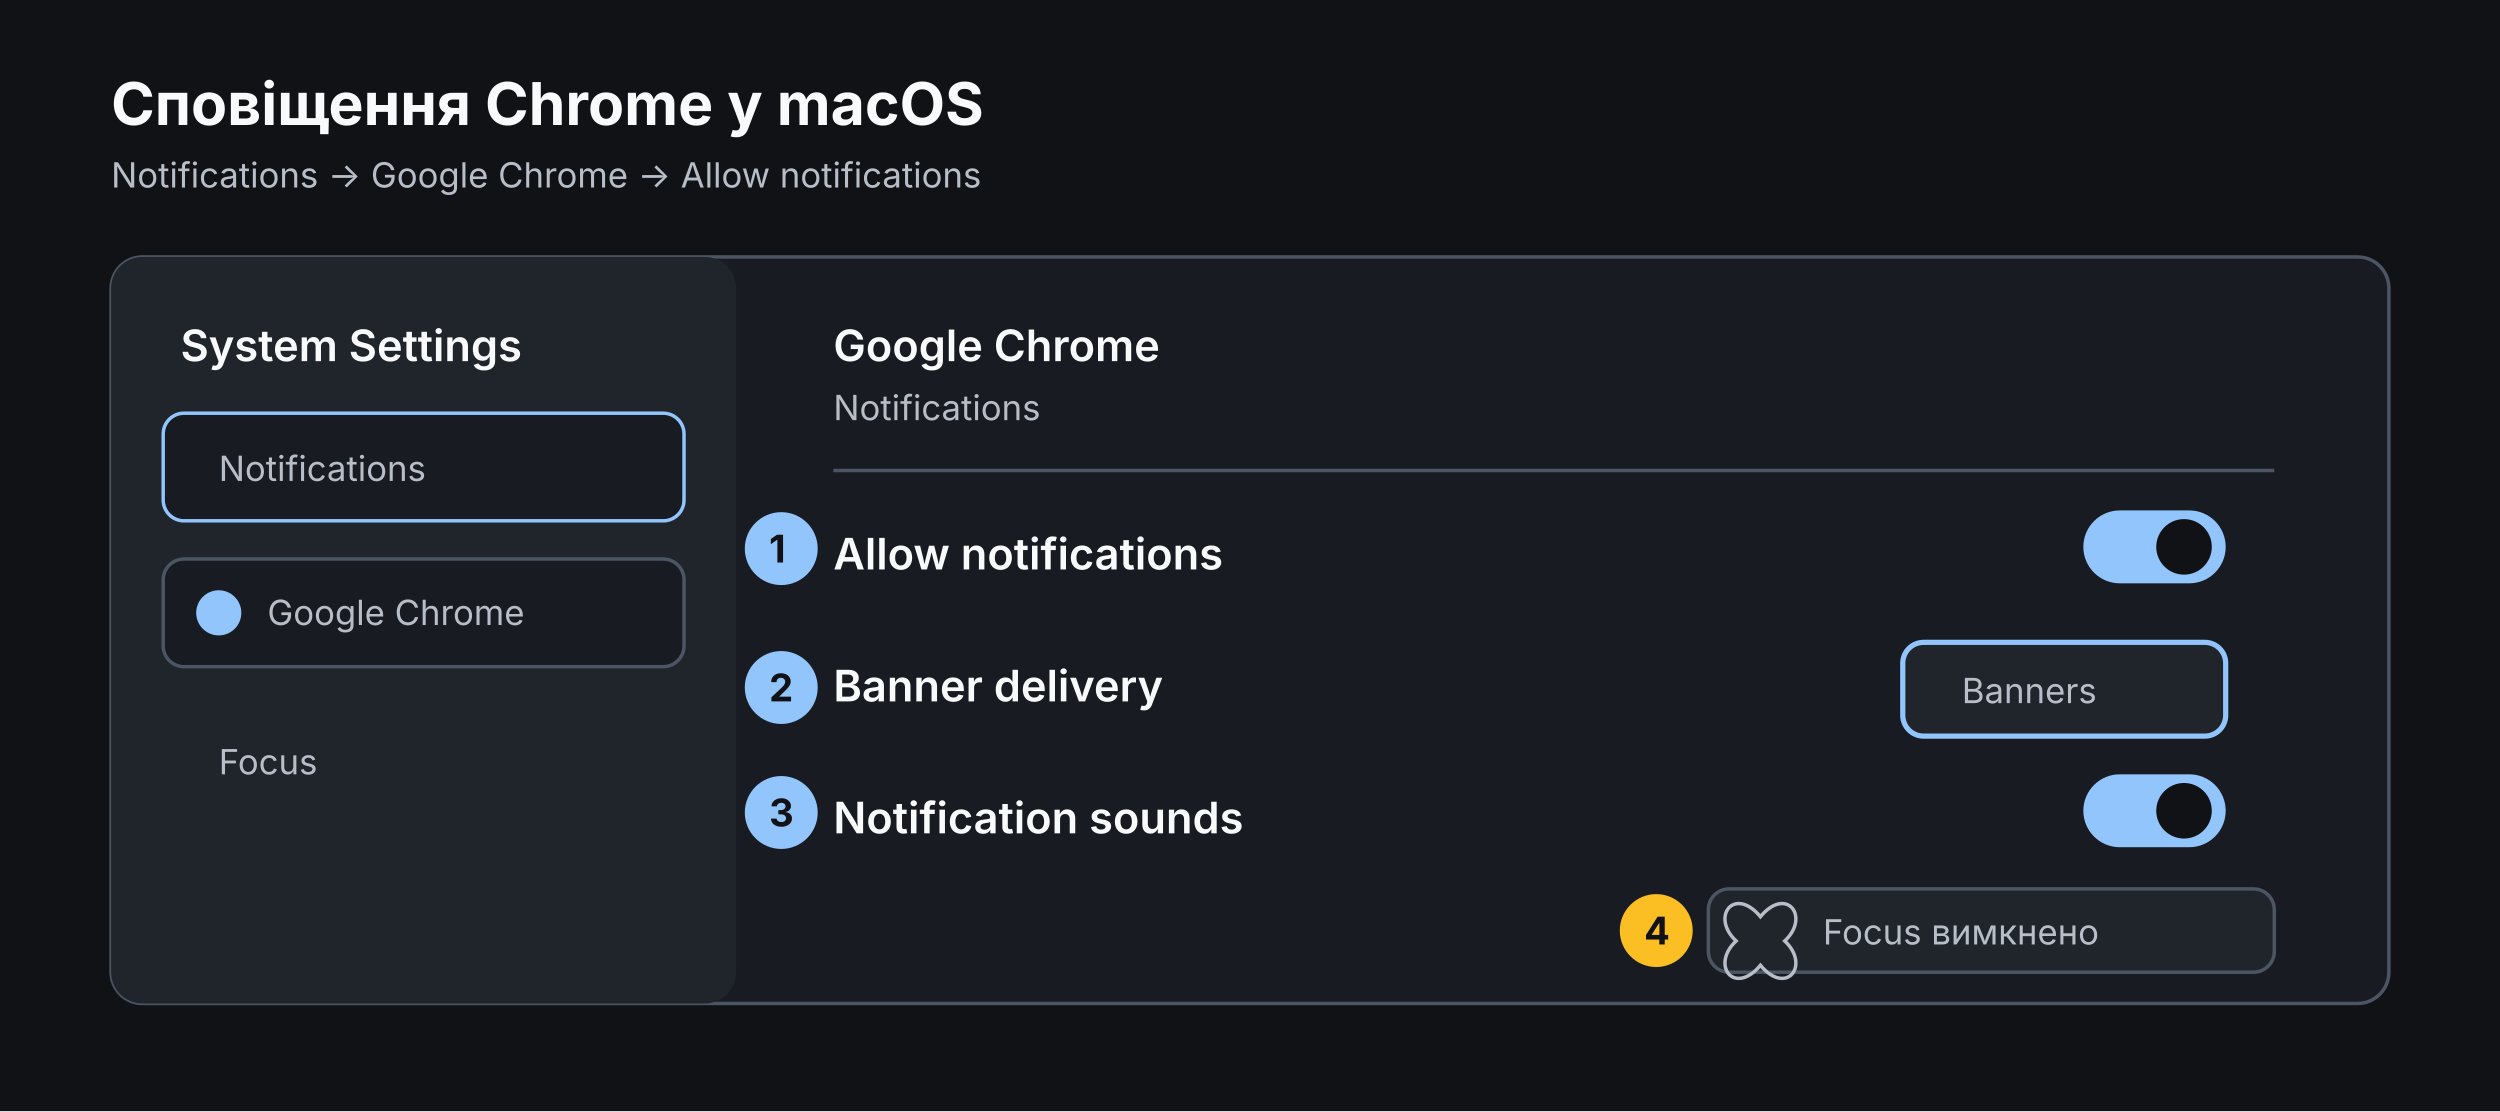
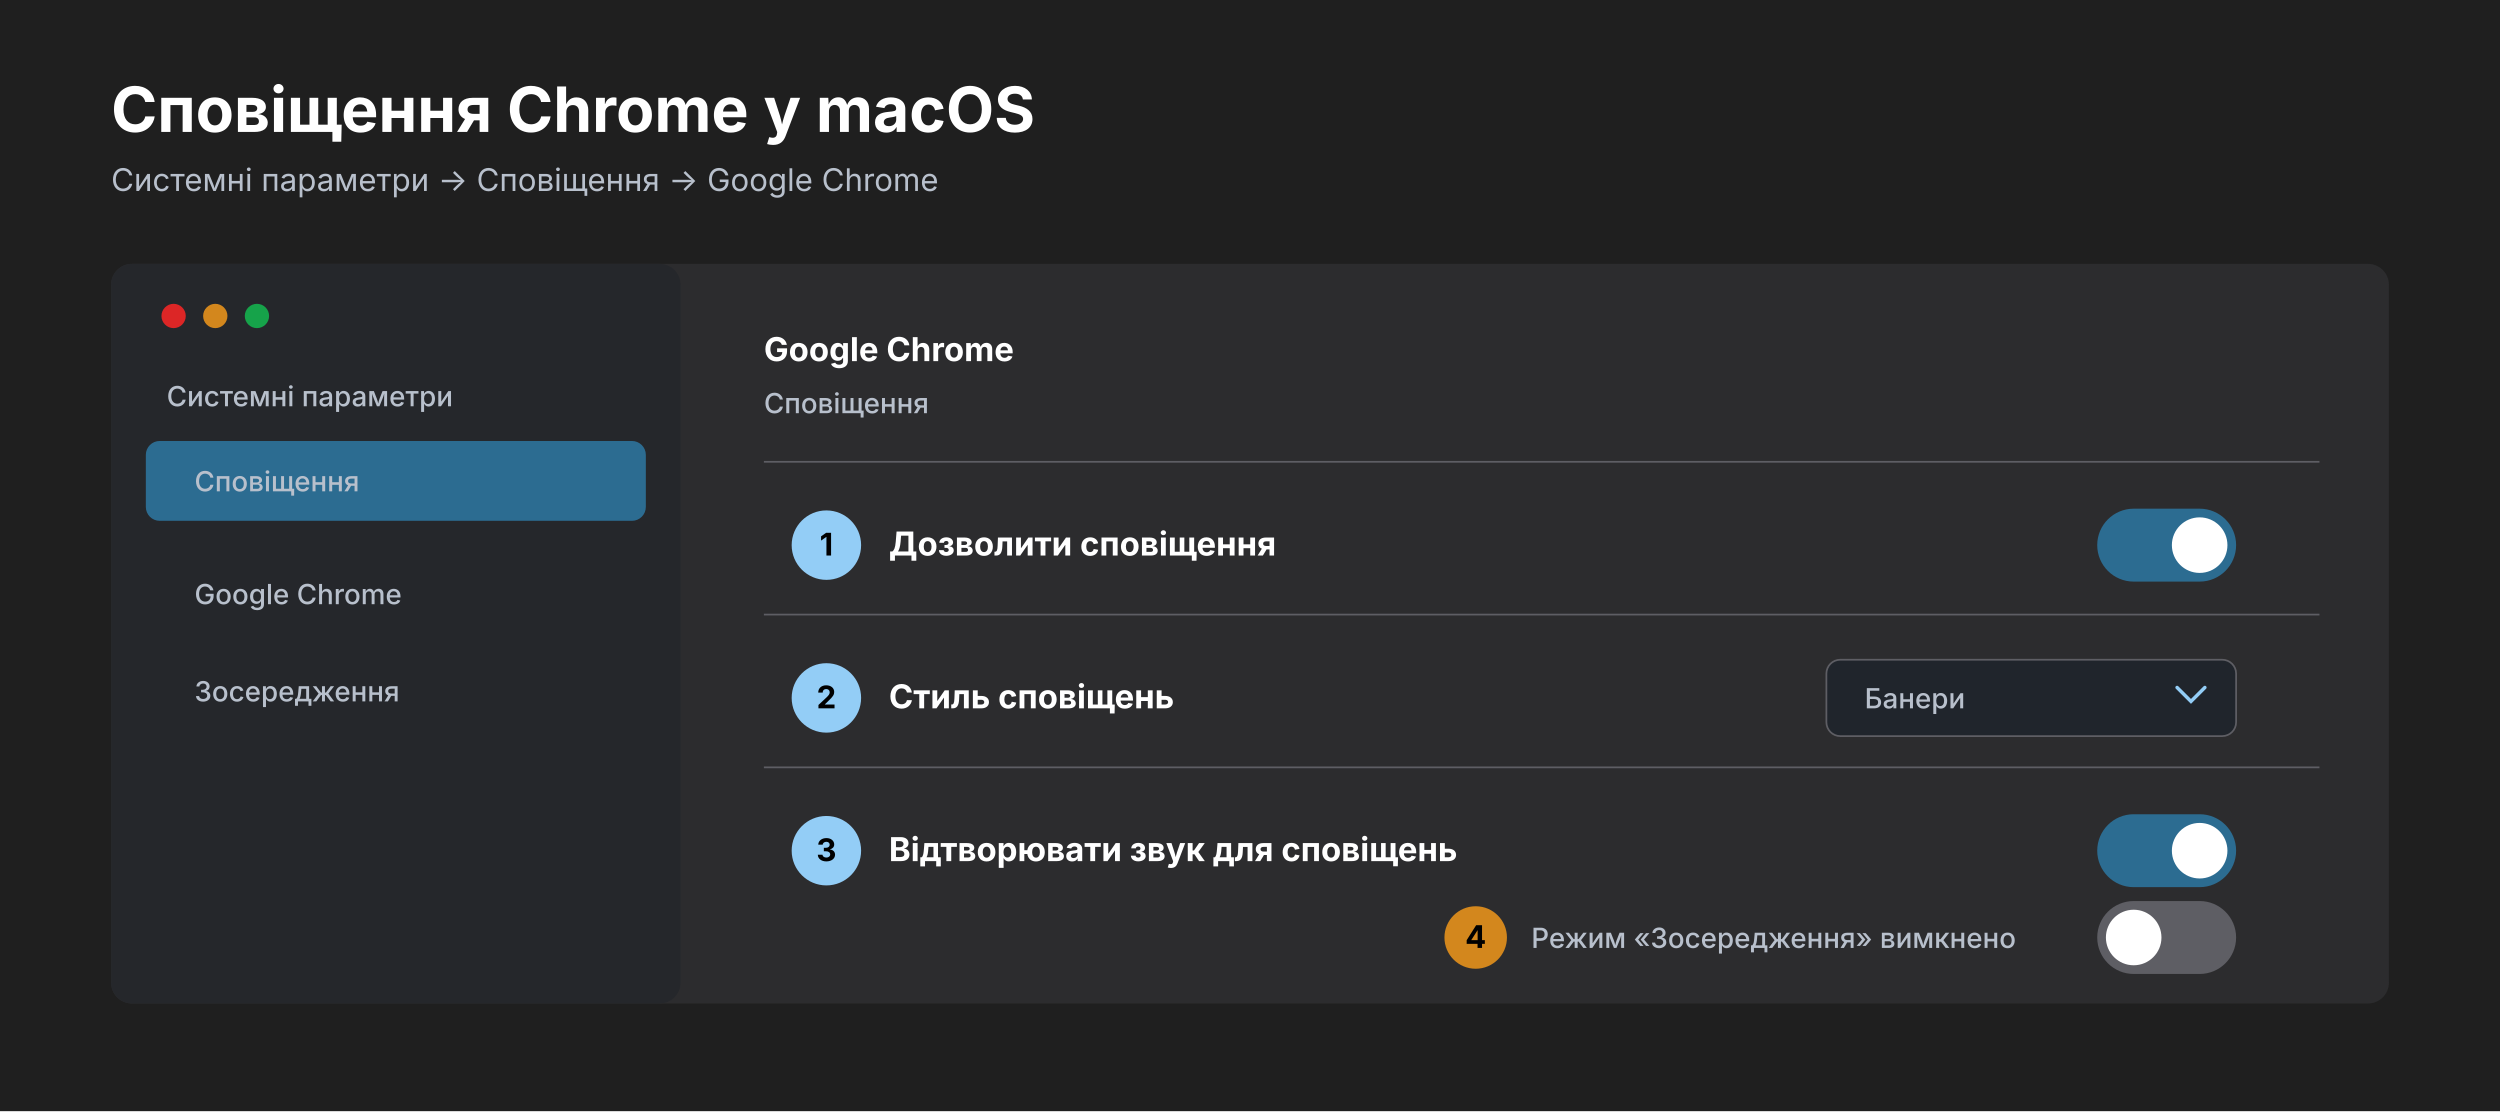
<svg xmlns="http://www.w3.org/2000/svg" width="1440" height="640" viewBox="0 0 1440 640" role="img" aria-labelledby="title-05 desc-05">
-   <style>text{font-family:Inter,system-ui,-apple-system,BlinkMacSystemFont,"Segoe UI",sans-serif}.h{font-size:34px;font-weight:700;fill:#f8fafc}.label{font-size:25px;font-weight:600;fill:#f8fafc}.sub{font-size:20px;fill:#b8bec8}.num{font-size:22px;font-weight:700;fill:#101216}</style>
-   <rect width="1440" height="640" fill="#101216" />
-   <text class="h" x="64" y="72">Сповіщення Chrome у macOS</text>
-   <text class="sub" x="64" y="108">Notifications → Google Chrome → Allow notifications</text>
-   <rect x="64" y="148" width="1312" height="430" rx="18" fill="#181b21" stroke="#4b5563" stroke-width="2" />
-   <rect x="64" y="148" width="360" height="430" rx="18" fill="#20252c" />
-   <text class="label" x="104" y="208">System Settings</text>
-   <rect x="94" y="238" width="300" height="62" rx="12" fill="#181b21" stroke="#93c5fd" stroke-width="2" />
-   <text class="sub" x="126" y="277">Notifications</text>
-   <rect x="94" y="322" width="300" height="62" rx="12" fill="#181b21" stroke="#4b5563" stroke-width="2" />
-   <circle cx="126" cy="353" r="13" fill="#93c5fd" />
-   <text class="sub" x="154" y="360">Google Chrome</text>
-   <text class="sub" x="126" y="446">Focus</text>
-   <text class="label" x="480" y="208">Google Chrome</text>
-   <text class="sub" x="480" y="242">Notifications</text>
-   <rect x="480" y="270" width="830" height="2" fill="#4b5563" />
-   <text class="label" x="480" y="328">Allow notifications</text>
-   <rect x="1200" y="294" width="82" height="42" rx="21" fill="#93c5fd" />
-   <circle cx="1258" cy="315" r="16" fill="#101216" />
-   <circle cx="450" cy="316" r="21" fill="#93c5fd" />
-   <text class="num" x="443" y="324">1</text>
-   <text class="label" x="480" y="404">Banner delivery</text>
-   <rect x="1096" y="370" width="186" height="54" rx="12" fill="#20252c" stroke="#93c5fd" stroke-width="3" />
-   <text class="sub" x="1130" y="405" fill="#93c5fd">Banners</text>
-   <circle cx="450" cy="396" r="21" fill="#93c5fd" />
-   <text class="num" x="443" y="404">2</text>
-   <text class="label" x="480" y="480">Notification sounds</text>
-   <rect x="1200" y="446" width="82" height="42" rx="21" fill="#93c5fd" />
-   <circle cx="1258" cy="467" r="16" fill="#101216" />
-   <circle cx="450" cy="468" r="21" fill="#93c5fd" />
-   <text class="num" x="443" y="476">3</text>
-   <rect x="984" y="512" width="326" height="48" rx="12" fill="#20252c" stroke="#4b5563" stroke-width="2" />
-   <path d="M1014 528c15-18 29 0 14 14 15 14 1 32-14 14-15 18-29 0-14-14-15-14-1-32 14-14z" fill="none" stroke="#b8bec8" stroke-width="2" />
-   <text class="sub" x="1050" y="544">Focus вимкнено</text>
-   <circle cx="954" cy="536" r="21" fill="#fbbf24" />
-   <text class="num" x="947" y="544">4</text>
+   <style>.bg{fill:#1f1f1f}.side{fill:#25272b}.panel{fill:#2c2c2e}.h{font:700 36px Inter,ui-sans-serif,system-ui,sans-serif;fill:#fff}.sub{font:400 18px Inter,ui-sans-serif,system-ui,sans-serif;fill:#b8c0cc}.label{font:650 19px Inter,ui-sans-serif,system-ui,sans-serif;fill:#fff}.small{font:500 16px Inter,ui-sans-serif,system-ui,sans-serif;fill:#b8c0cc}.badge{fill:#93cdf6}.amber{fill:#d3871d}.num{font:700 18px Inter,ui-sans-serif,system-ui,sans-serif;fill:#000;text-anchor:middle}</style>
+   <rect class="bg" width="1440" height="640" />
+   <g id="header">
+     <text class="h" x="64" y="76">Сповіщення Chrome у macOS</text>
+     <text class="sub" x="64" y="110">Системні параметри → Сповіщення → Google Chrome</text>
+   </g>
+   <g id="settings-window">
+     <rect class="panel" x="64" y="152" width="1312" height="426" rx="12" />
+     <rect class="side" x="64" y="152" width="328" height="426" rx="12" />
+     <circle cx="100" cy="182" r="7" fill="#dc2626" />
+     <circle cx="124" cy="182" r="7" fill="#d3871d" />
+     <circle cx="148" cy="182" r="7" fill="#16a34a" />
+     <text class="small" x="96" y="234">Системні параметри</text>
+     <rect x="84" y="254" width="288" height="46" rx="8" fill="#2c6c91" />
+     <text class="small" x="112" y="283" fill="#fff">Сповіщення</text>
+     <text class="small" x="112" y="348">Google Chrome</text>
+     <text class="small" x="112" y="404">Зосередження</text>
+     <text class="label" x="440" y="208">Google Chrome</text>
+     <text class="small" x="440" y="238">Сповіщення</text>
+     <line x1="440" y1="266" x2="1336" y2="266" stroke="#5e5e64" />
+     <g id="controls">
+       <circle class="badge" cx="476" cy="314" r="20" />
+       <text class="num" x="476" y="320">1</text>
+       <text class="label" x="512" y="320">Дозволити сповіщення</text>
+       <rect x="1208" y="293" width="80" height="42" rx="21" fill="#2c6c91" />
+       <circle cx="1267" cy="314" r="16" fill="#fff" />
+       <line x1="440" y1="354" x2="1336" y2="354" stroke="#5e5e64" />
+       <circle class="badge" cx="476" cy="402" r="20" />
+       <text class="num" x="476" y="408">2</text>
+       <text class="label" x="512" y="408">Стиль сповіщень</text>
+       <rect x="1052" y="380" width="236" height="44" rx="8" fill="#20252c" stroke="#5e5e64" />
+       <text class="small" x="1074" y="408">Банери</text>
+       <path d="M1254 396l8 8 8-8" fill="none" stroke="#93cdf6" stroke-width="2" stroke-linecap="round" />
+       <line x1="440" y1="442" x2="1336" y2="442" stroke="#5e5e64" />
+       <circle class="badge" cx="476" cy="490" r="20" />
+       <text class="num" x="476" y="496">3</text>
+       <text class="label" x="512" y="496">Відтворювати звук для сповіщень</text>
+       <rect x="1208" y="469" width="80" height="42" rx="21" fill="#2c6c91" />
+       <circle cx="1267" cy="490" r="16" fill="#fff" />
+       <circle class="amber" cx="850" cy="540" r="18" />
+       <text class="num" x="850" y="546">4</text>
+       <text class="small" x="882" y="546">Режим «Зосередження» вимкнено</text>
+       <rect x="1208" y="519" width="80" height="42" rx="21" fill="#5e5e64" />
+       <circle cx="1229" cy="540" r="16" fill="#fff" />
+     </g>
+   </g>
</svg>
